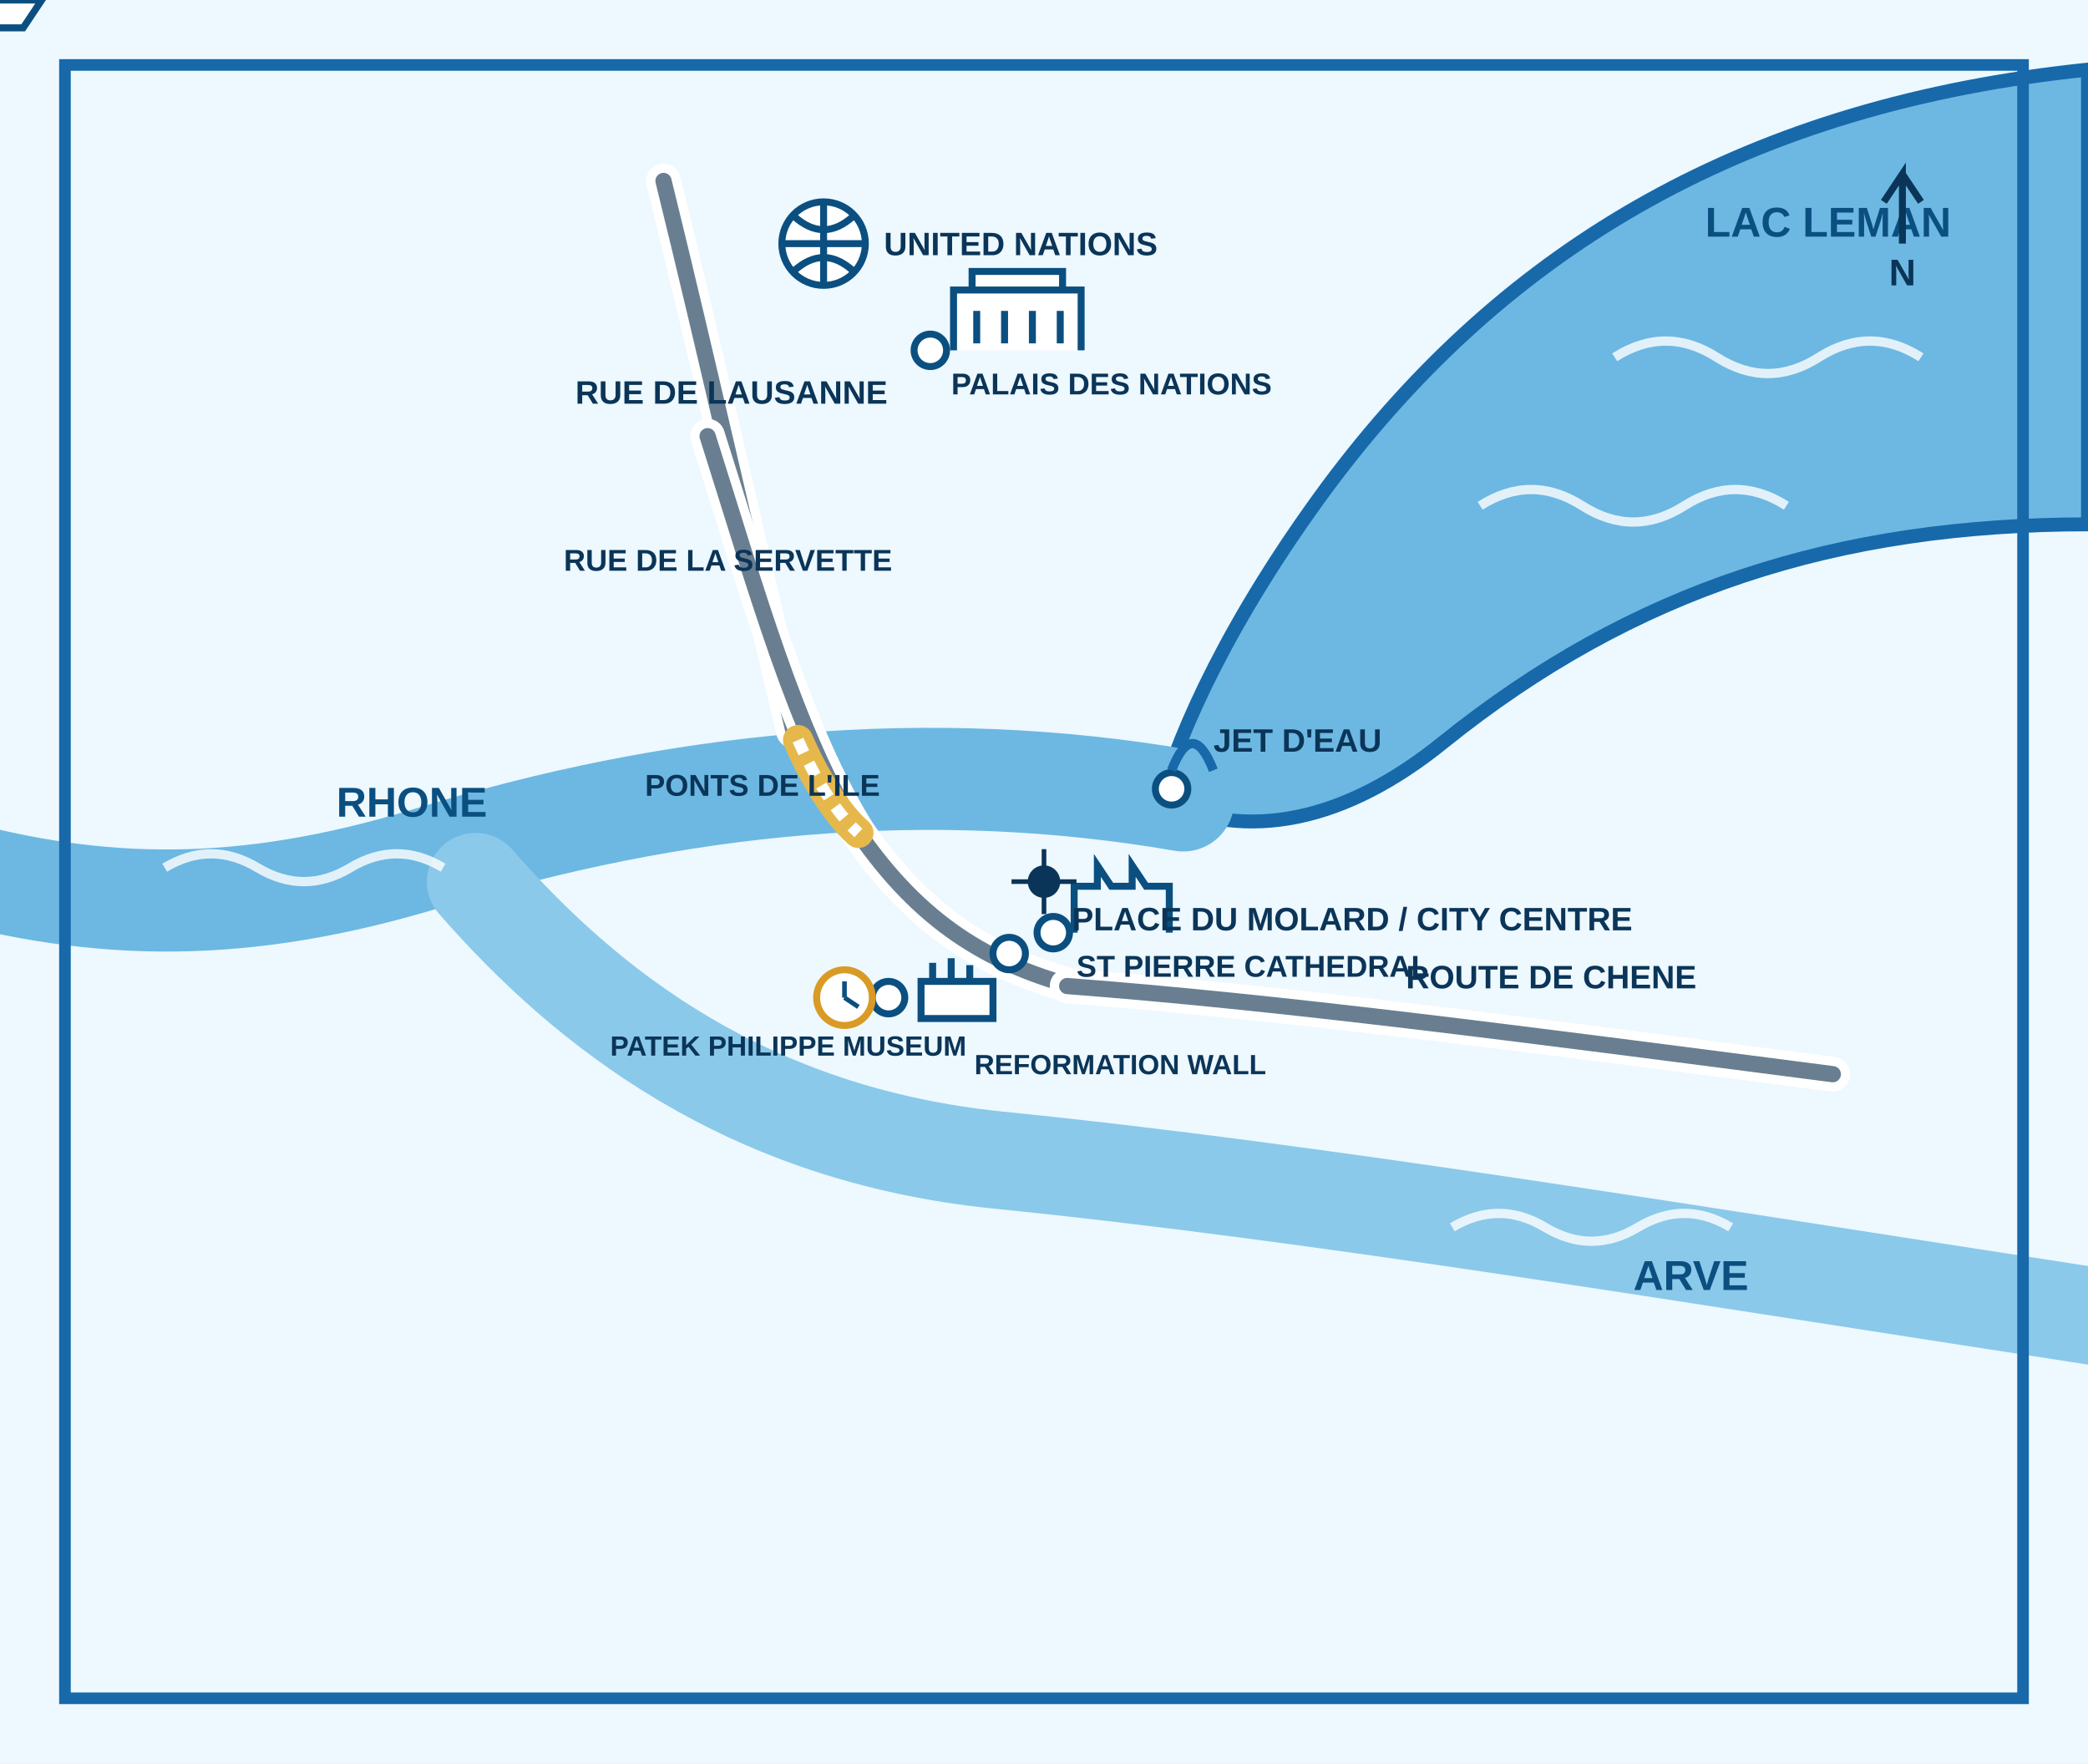
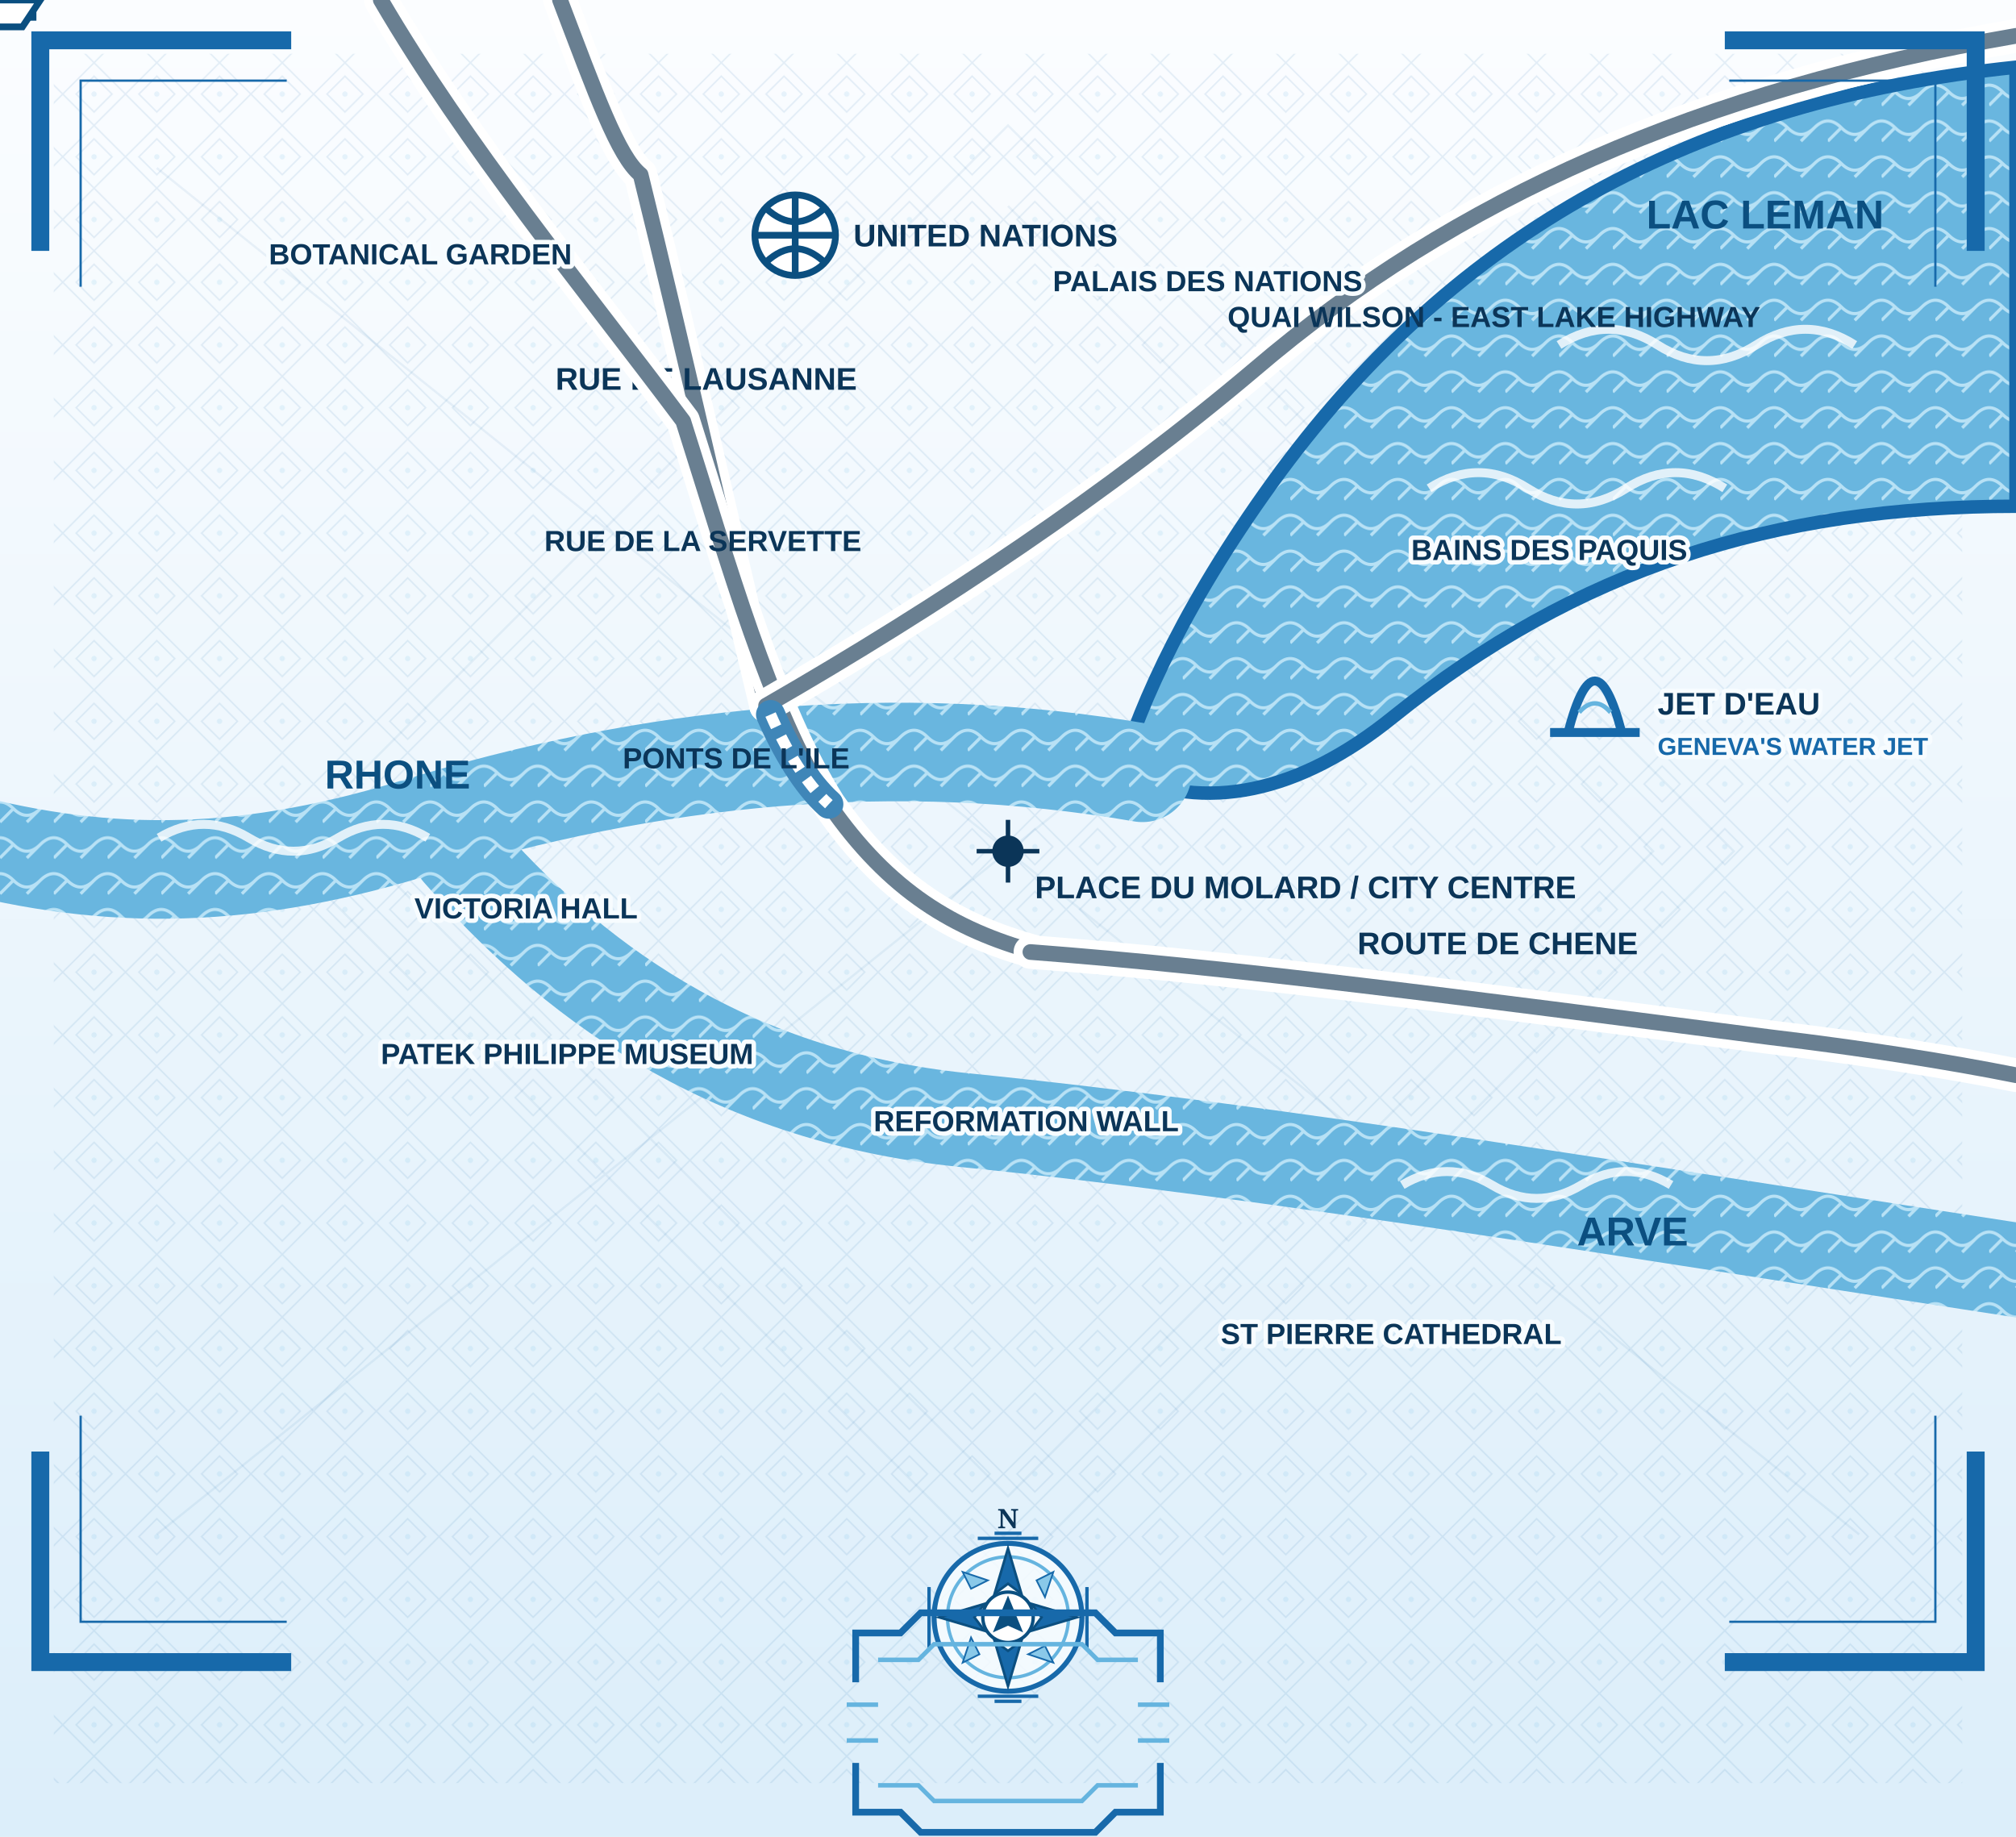
- <svg xmlns="http://www.w3.org/2000/svg" viewBox="0 0 900 760" role="img" aria-labelledby="t d" data-city-centre="Place du Molard" data-centre-lat="46.2034" data-centre-lon="6.14793" data-farthest-km="2.62" data-radius-km="3.7">
-   <rect width="900" height="760" fill="#edf8ff" />
+ <svg xmlns="http://www.w3.org/2000/svg" viewBox="0 0 900 820" role="img" aria-labelledby="t d" data-city-centre="Place du Molard" data-centre-lat="46.2034" data-centre-lon="6.14793" data-farthest-km="2.62" data-radius-km="3.7">
+   <defs>
+     <linearGradient id="land" x2="0" y2="1">
+       <stop stop-color="#fbfdff" />
+       <stop offset="1" stop-color="#dceefa" />
+     </linearGradient>
+     <pattern id="decoGrid" width="28" height="28" patternUnits="userSpaceOnUse">
+       <path d="M14 0 28 14 14 28 0 14ZM14 6 22 14 14 22 6 14Z" fill="none" stroke="#1769aa" stroke-width=".7" opacity=".1" />
+       <circle cx="14" cy="14" r="1.2" fill="#65b4df" opacity=".14" />
+     </pattern>
+     <pattern id="waterGeom" width="24" height="16" patternUnits="userSpaceOnUse">
+       <rect width="24" height="16" fill="#69b6df" />
+       <path d="M-6 9Q0 3 6 9T18 9T30 9M0 15 6 9M12 15l6-6" fill="none" stroke="#d9f3ff" stroke-width="1.4" opacity=".7" />
+     </pattern>
+     <style>.water[fill="none"]{stroke:url(#waterGeom)}.water:not([fill="none"]){fill:url(#waterGeom)}.bridge&gt;path:first-child{stroke:#3f86b8}</style>
+     <g id="corner">
+       <path d="M0 92V0h92" />
+     </g>
+   </defs>
+   <style>.compass-rose{transform:translate(450px,769px) scale(.525)}.compass-cartouche{transform:translate(450px,769px) scale(.7)}.landmark{display:none}.place-labels text,.city-signature text{paint-order:stroke;stroke:#f7fcff;stroke-width:4px;stroke-linejoin:round}</style>
+   <rect width="900" height="820" fill="url(#land)" />
+   <rect x="24" y="24" width="852" height="772" fill="url(#decoGrid)" />
+   <g fill="none" stroke="#1769aa" opacity=".08">
+     <path d="M450 380 70 75M450 380 830 75M450 380 70 685M450 380 830 685" />
+     <path d="M450 56 774 380 450 704 126 380ZM450 92 738 380 450 668 162 380" />
+   </g>
  <path class="water" d="M900 30C755 45 650 105 572 210 530 267 509 314 500 345 538 363 580 354 622 320 704 254 792 226 900 226Z" fill="#6cb8e2" stroke="#1769aa" stroke-width="6" stroke-linejoin="round" />
  <path class="water" d="M510 345C400 326 291 337 184 370 105 394 43 393-25 374" fill="none" stroke="#6cb8e2" stroke-width="44" stroke-linecap="round" stroke-linejoin="round" />
  <path class="water" d="M920 570C724 540 569 514 430 500 322 489 253 435 205 380" fill="none" stroke="#8ac9e9" stroke-width="42" stroke-linecap="round" stroke-linejoin="round" />
  <g class="water-marks" fill="none" stroke="#fff" stroke-width="4" opacity=".8">
    <path d="M696 154q22-14 44 0t44 0 44 0M638 218q22-14 44 0t44 0 44 0M71 374q20-12 40 0t40 0 40 0M626 529q20-12 40 0t40 0 40 0" />
  </g>
  <g fill="#0b4f80" font-family="Arial" font-size="18" font-weight="700">
    <text x="735" y="102">LAC LEMAN</text>
    <text x="145" y="352">RHONE</text>
    <text x="704" y="556">ARVE</text>
  </g>
  <g class="roads" fill="none" stroke-linecap="round" stroke-linejoin="round">
    <g data-road="Rue de Lausanne">
-       <path d="M286 78C305 155 323 236 342 315" stroke="#fff" stroke-width="15" />
-       <path d="M286 78C305 155 323 236 342 315" stroke="#697f91" stroke-width="7" />
+       <path d="M250 0C266 42 276 70 286 78C305 155 323 236 342 315" stroke="#fff" stroke-width="15" />
+       <path d="M250 0C266 42 276 70 286 78C305 155 323 236 342 315" stroke="#697f91" stroke-width="7" />
      <text x="248" y="174" fill="#0b3558" stroke="none" font-family="Arial" font-size="14" font-weight="700">RUE DE LAUSANNE</text>
    </g>
    <g data-road="Rue de la Servette and Rue de la Corraterie">
-       <path d="M305 188C326 254 343 316 370 359C397 398 426 415 462 425" stroke="#fff" stroke-width="15" />
-       <path d="M305 188C326 254 343 316 370 359C397 398 426 415 462 425" stroke="#697f91" stroke-width="7" />
+       <path d="M170 0C208 65 260 128 305 188C326 254 343 316 370 359C397 398 426 415 462 425" stroke="#fff" stroke-width="15" />
+       <path d="M170 0C208 65 260 128 305 188C326 254 343 316 370 359C397 398 426 415 462 425" stroke="#697f91" stroke-width="7" />
      <text x="243" y="246" fill="#0b3558" stroke="none" font-family="Arial" font-size="13" font-weight="700">RUE DE LA SERVETTE</text>
    </g>
    <g data-road="Route de Chene">
-       <path d="M460 425C552 432 651 445 790 463" stroke="#fff" stroke-width="15" />
-       <path d="M460 425C552 432 651 445 790 463" stroke="#697f91" stroke-width="7" />
+       <path d="M460 425C552 432 651 445 790 463C832 468 870 474 900 480" stroke="#fff" stroke-width="15" />
+       <path d="M460 425C552 432 651 445 790 463C832 468 870 474 900 480" stroke="#697f91" stroke-width="7" />
      <text x="606" y="426" fill="#0b3558" stroke="none" font-family="Arial" font-size="14" font-weight="700">ROUTE DE CHENE</text>
+     </g>
+     <g data-road="Quai Wilson and east lake highway">
+       <path d="M342 315C420 270 495 220 560 165C650 88 760 40 900 16" stroke="#fff" stroke-width="15" />
+       <path d="M342 315C420 270 495 220 560 165C650 88 760 40 900 16" stroke="#697f91" stroke-width="7" />
+       <text x="548" y="146" fill="#0b3558" stroke="none" font-family="Arial" font-size="13" font-weight="700">QUAI WILSON - EAST LAKE HIGHWAY</text>
    </g>
  </g>
  <g class="bridge" data-name="Ponts de l'Ile">
-     <path d="M344 319C351 335 360 350 370 359" fill="none" stroke="#e6b84b" stroke-width="13" stroke-linecap="round" />
+     <path d="M344 319C351 335 360 350 370 359" fill="none" stroke="#3f86b8" stroke-width="13" stroke-linecap="round" />
    <path d="M344 319C351 335 360 350 370 359" fill="none" stroke="#fff" stroke-width="5" stroke-dasharray="6 5" />
    <text x="278" y="343" fill="#0b3558" font-family="Arial" font-size="13" font-weight="700">PONTS DE L'ILE</text>
  </g>
-   <g class="tram" aria-label="Tram on Rue de Lausanne">
-     <rect x="-13" y="-7" width="26" height="14" rx="2" fill="#fff" stroke="#1769aa" stroke-width="3" />
-     <path d="M-6-7 0-14 6-7M-8 1h5m6 0h5" stroke="#1769aa" stroke-width="2" />
-     <animateMotion dur="9s" repeatCount="indefinite" rotate="auto" path="M286 78C305 155 323 236 342 315" />
-   </g>
-   <g class="tram" aria-label="Tram across Ponts de l'Ile">
-     <rect x="-13" y="-7" width="26" height="14" rx="2" fill="#fff" stroke="#1769aa" stroke-width="3" />
-     <path d="M-6-7 0-14 6-7" stroke="#1769aa" stroke-width="2" />
-     <animateMotion dur="11s" repeatCount="indefinite" rotate="auto" path="M305 188C326 254 343 316 370 359C397 398 426 415 462 425" />
-   </g>
-   <g class="tram" aria-label="Tram on Route de Chene">
-     <rect x="-13" y="-7" width="26" height="14" rx="2" fill="#fff" stroke="#1769aa" stroke-width="3" />
-     <path d="M-6-7 0-14 6-7" stroke="#1769aa" stroke-width="2" />
-     <animateMotion dur="13s" repeatCount="indefinite" rotate="auto" path="M460 425C552 432 651 445 790 463" />
+   <g class="traffic-car" aria-label="Animated road car">
+     <path d="M-15-7H7l8 7v8h-30Z" fill="#fff" stroke="#0b4f80" stroke-width="2.5" />
+     <path d="M-8-5H5l5 5H-8Z" fill="#8ac9e9" />
+     <circle cx="-8" cy="9" r="3.5" fill="#0b4f80" />
+     <circle cx="9" cy="9" r="3.5" fill="#0b4f80" />
+     <animateMotion id="genevaTrip1" begin="0s;genevaTrip3.end" dur="16s" rotate="auto" path="M250 0C266 42 276 70 286 78C305 155 323 236 342 315C343 330 352 346 370 359C397 398 426 415 462 425C552 432 651 445 790 463C832 468 870 474 900 480" />
+     <animateMotion id="genevaTrip2" begin="genevaTrip1.end" dur="16s" rotate="auto" path="M170 0C208 65 260 128 305 188C326 254 343 316 370 359C360 345 351 330 342 315C420 270 495 220 560 165C650 88 760 40 900 16" />
+     <animateMotion id="genevaTrip3" begin="genevaTrip2.end" dur="16s" rotate="auto" path="M900 480C870 474 832 468 790 463C651 445 552 432 460 425C426 415 397 398 370 359C351 335 344 319 342 315C323 236 305 155 286 78C276 70 266 42 250 0" />
  </g>
  <g class="passenger-boat" aria-label="Lake Geneva passenger boat">
    <path d="M-18 0h36L10 12h-20Z" fill="#fff" stroke="#0b4f80" stroke-width="3" />
    <path d="M0 0v-18l15 18Z" fill="#e6b84b" stroke="#0b4f80" stroke-width="2" />
    <animateMotion dur="16s" repeatCount="indefinite" rotate="auto" path="M615 245C697 170 786 135 870 132" />
  </g>
  <g class="organization" data-name="United Nations" transform="translate(355 105)" fill="none" stroke="#0b4f80" stroke-width="3">
    <circle cx="0" cy="0" r="18" fill="#fff" />
    <path d="M-18 0h36M0-18v36M-13-12q13 12 26 0M-13 12q13-12 26 0" />
    <text x="26" y="5" fill="#0b3558" stroke="none" font-family="Arial" font-size="14" font-weight="700">UNITED NATIONS</text>
  </g>
  <g class="landmark" data-name="Jet d'Eau" data-lat="46.2074" data-lon="6.1559" transform="translate(505 340)">
    <circle r="7" fill="#fff" stroke="#0b4f80" stroke-width="3" />
    <path d="M0-8Q9-31 18-8" fill="none" stroke="#1769aa" stroke-width="4" />
    <text x="18" y="-16" fill="#0b3558" font-family="Arial" font-size="14" font-weight="700">JET D'EAU</text>
  </g>
  <g class="landmark" data-name="St Pierre Cathedral" data-lat="46.2012" data-lon="6.1485" transform="translate(454 402)">
    <circle r="7" fill="#fff" stroke="#0b4f80" stroke-width="3" />
    <path d="M9 0V-20h10v-9l6 9h9v-9l6 9h10V0" fill="none" stroke="#0b4f80" stroke-width="3" />
    <text x="10" y="19" fill="#0b3558" font-family="Arial" font-size="13" font-weight="700">ST PIERRE CATHEDRAL</text>
  </g>
  <g class="landmark" data-name="Patek Philippe Museum" data-lat="46.1983" data-lon="6.1382" transform="translate(383 430)">
    <circle r="7" fill="#fff" stroke="#0b4f80" stroke-width="3" />
    <circle cx="-19" cy="0" r="12" fill="#fff" stroke="#d99b25" stroke-width="3" />
    <path d="M-19 0v-7m0 7 6 4" stroke="#0b4f80" stroke-width="2" />
    <text x="-120" y="25" fill="#0b3558" font-family="Arial" font-size="12" font-weight="700">PATEK PHILIPPE MUSEUM</text>
  </g>
  <g class="landmark" data-name="Reformation Wall" data-lat="46.20025" data-lon="6.1457" transform="translate(435 411)">
    <circle r="7" fill="#fff" stroke="#0b4f80" stroke-width="3" />
    <path d="M-38 12h31v16h-31Zm5 0V4m8 8V2m8 10V5" fill="#fff" stroke="#0b4f80" stroke-width="3" />
    <text x="-15" y="52" fill="#0b3558" font-family="Arial" font-size="12" font-weight="700">REFORMATION WALL</text>
  </g>
  <g class="landmark" data-name="Palais des Nations" data-lat="46.22651" data-lon="6.14084" transform="translate(401 151)">
    <circle r="7" fill="#fff" stroke="#0b4f80" stroke-width="3" />
    <path d="M10 0v-26h55V0M18-26v-8h39v8M20-17v14m12-14v14m12-14v14m12-14v14" fill="#fff" stroke="#0b4f80" stroke-width="3" />
    <text x="9" y="19" fill="#0b3558" font-family="Arial" font-size="13" font-weight="700">PALAIS DES NATIONS</text>
  </g>
+   <g class="landmark" data-name="Bains des Paquis" data-lat="46.2101" data-lon="6.1535" transform="translate(500 300)">
+     <circle r="7" fill="#fff" stroke="#0b4f80" stroke-width="3" />
+     <path d="M10 0h48M17-7q8-12 16 0t16 0M18-20h31" fill="none" stroke="#0b4f80" stroke-width="3" />
+     <text x="15" y="-28" fill="#0b3558" font-family="Arial" font-size="12" font-weight="700">BAINS DES PAQUIS</text>
+   </g>
+   <g class="landmark" data-name="Victoria Hall" data-lat="46.2011" data-lon="6.1422" transform="translate(350 395)">
+     <circle r="7" fill="#fff" stroke="#0b4f80" stroke-width="3" />
+     <path d="M-66 0v-24h48V0M-71-24h58l-29-15ZM-57-16v13m12-13v13m12-13v13" fill="#fff" stroke="#0b4f80" stroke-width="3" />
+     <text x="-74" y="22" fill="#0b3558" font-family="Arial" font-size="12" font-weight="700">VICTORIA HALL</text>
+   </g>
+   <g class="landmark" data-name="Conservatory and Botanical Garden" data-lat="46.2274" data-lon="6.1466" transform="translate(300 130)">
+     <circle r="7" fill="#fff" stroke="#0b4f80" stroke-width="3" />
+     <path d="M12 0c5-24 28-32 38-19-2 17-17 25-38 19Zm8-5 20-14M12 0v-22" fill="#fff" stroke="#0b4f80" stroke-width="3" />
+     <text x="15" y="22" fill="#0b3558" font-family="Arial" font-size="11" font-weight="700">BOTANICAL GARDEN</text>
+   </g>
  <g transform="translate(450 380)" fill="#0b3558">
    <circle r="7" />
    <path d="M-14 0H14M0-14V14" stroke="#0b3558" stroke-width="2" />
    <text x="12" y="21" font-family="Arial" font-size="14" font-weight="700">PLACE DU MOLARD / CITY CENTRE</text>
  </g>
-   <g transform="translate(820 75)" fill="none" stroke="#0b3558" stroke-width="3">
-     <path d="M0 30V0l-8 12M0 0l8 12" />
-     <text x="0" y="48" text-anchor="middle" fill="#0b3558" stroke="none" font-family="Arial" font-size="16" font-weight="700">N</text>
+   <g class="compass-rose" transform="translate(450 722) scale(.75)" stroke-linejoin="miter">
+     <circle r="44" fill="#f7fcff" fill-opacity=".82" stroke="#1769aa" stroke-width="3" />
+     <circle r="36" fill="none" stroke="#65b4df" stroke-width="2" />
+     <circle r="15" fill="#fff" stroke="#0b4f80" stroke-width="2" />
+     <g fill="#1769aa" stroke="#0b4f80" stroke-width="1.5">
+       <path d="M0-41 8-14 0-20-8-14Z" />
+       <path d="M41 0 14 8 20 0 14-8Z" />
+       <path d="M0 41-8 14 0 20 8 14Z" />
+       <path d="M-41 0-14-8-20 0-14 8Z" />
+     </g>
+     <g fill="#8ac9e9" stroke="#1769aa" stroke-width="1">
+       <path d="m27-27-5 15-5-10Z" />
+       <path d="m27 27-15-5 10-5Z" />
+       <path d="m-27 27 5-15 5 10Z" />
+       <path d="m-27-27 15 5-10 5Z" />
+     </g>
+     <path d="M0-13 9 9 0 5-9 9Z" fill="#0b4f80" />
+     <g fill="none" stroke="#1769aa" stroke-width="2">
+       <path d="M-18-47h36M-18 47h36M-47-18v36M47-18v36" />
+       <path d="M-8-50h16M-8 50h16" />
+     </g>
+     <text x="0" y="-53" text-anchor="middle" fill="#0b3558" stroke="none" font-family="Georgia,serif" font-size="16" font-weight="700">N</text>
  </g>
-   <path d="M28 28h844v704H28Z" fill="none" stroke="#1769aa" stroke-width="5" />
+   <g class="deco-frame" fill="none" stroke="#1769aa">
+     <path d="M18 112V18h112M770 18h112v94M882 648v94H770M130 742H18v-94" stroke-width="8" />
+     <use href="#corner" transform="translate(36 36)" />
+     <use href="#corner" transform="translate(864 36) scale(-1 1)" />
+     <use href="#corner" transform="translate(36 724) scale(1 -1)" />
+     <use href="#corner" transform="translate(864 724) scale(-1 -1)" />
+   </g>
+   <g class="compass-cartouche" transform="translate(450 769)" fill="none" stroke="#1769aa" stroke-linejoin="miter">
+     <path d="M-68-18v-22h20l9-9h78l9 9h20v22M68 18v22H48l-9 9h-78l-9-9h-20V18" stroke-width="3" />
+     <path d="M-58-28h18l7-7h66l7 7h18M-58 28h18l7 7h66l7-7h18M-72-8h14M58-8h14M-72 8h14M58 8h14" stroke="#65b4df" stroke-width="2" />
+   </g>
+   <g class="place-labels" fill="#0b3558" font-family="Arial" font-size="13" font-weight="700">
+     <text x="120" y="118">BOTANICAL GARDEN</text>
+     <text x="470" y="130">PALAIS DES NATIONS</text>
+     <text x="630" y="250">BAINS DES PAQUIS</text>
+     <text x="185" y="410">VICTORIA HALL</text>
+     <text x="170" y="475">PATEK PHILIPPE MUSEUM</text>
+     <text x="390" y="505">REFORMATION WALL</text>
+     <text x="545" y="600">ST PIERRE CATHEDRAL</text>
+   </g>
+   <g class="city-signature" transform="translate(700 315)" fill="none" stroke="#1769aa" stroke-width="4">
+     <path d="M0 12Q12-34 24 12M-8 12h40" />
+     <path d="M5 3q7-8 14 0" stroke="#65b4df" stroke-width="2" />
+     <text x="40" y="4" fill="#0b3558" stroke="none" font-family="Arial" font-size="14" font-weight="700">JET D'EAU</text>
+     <text x="40" y="22" fill="#1769aa" stroke="none" font-family="Arial" font-size="11" font-weight="700">GENEVA'S WATER JET</text>
+   </g>
</svg>
